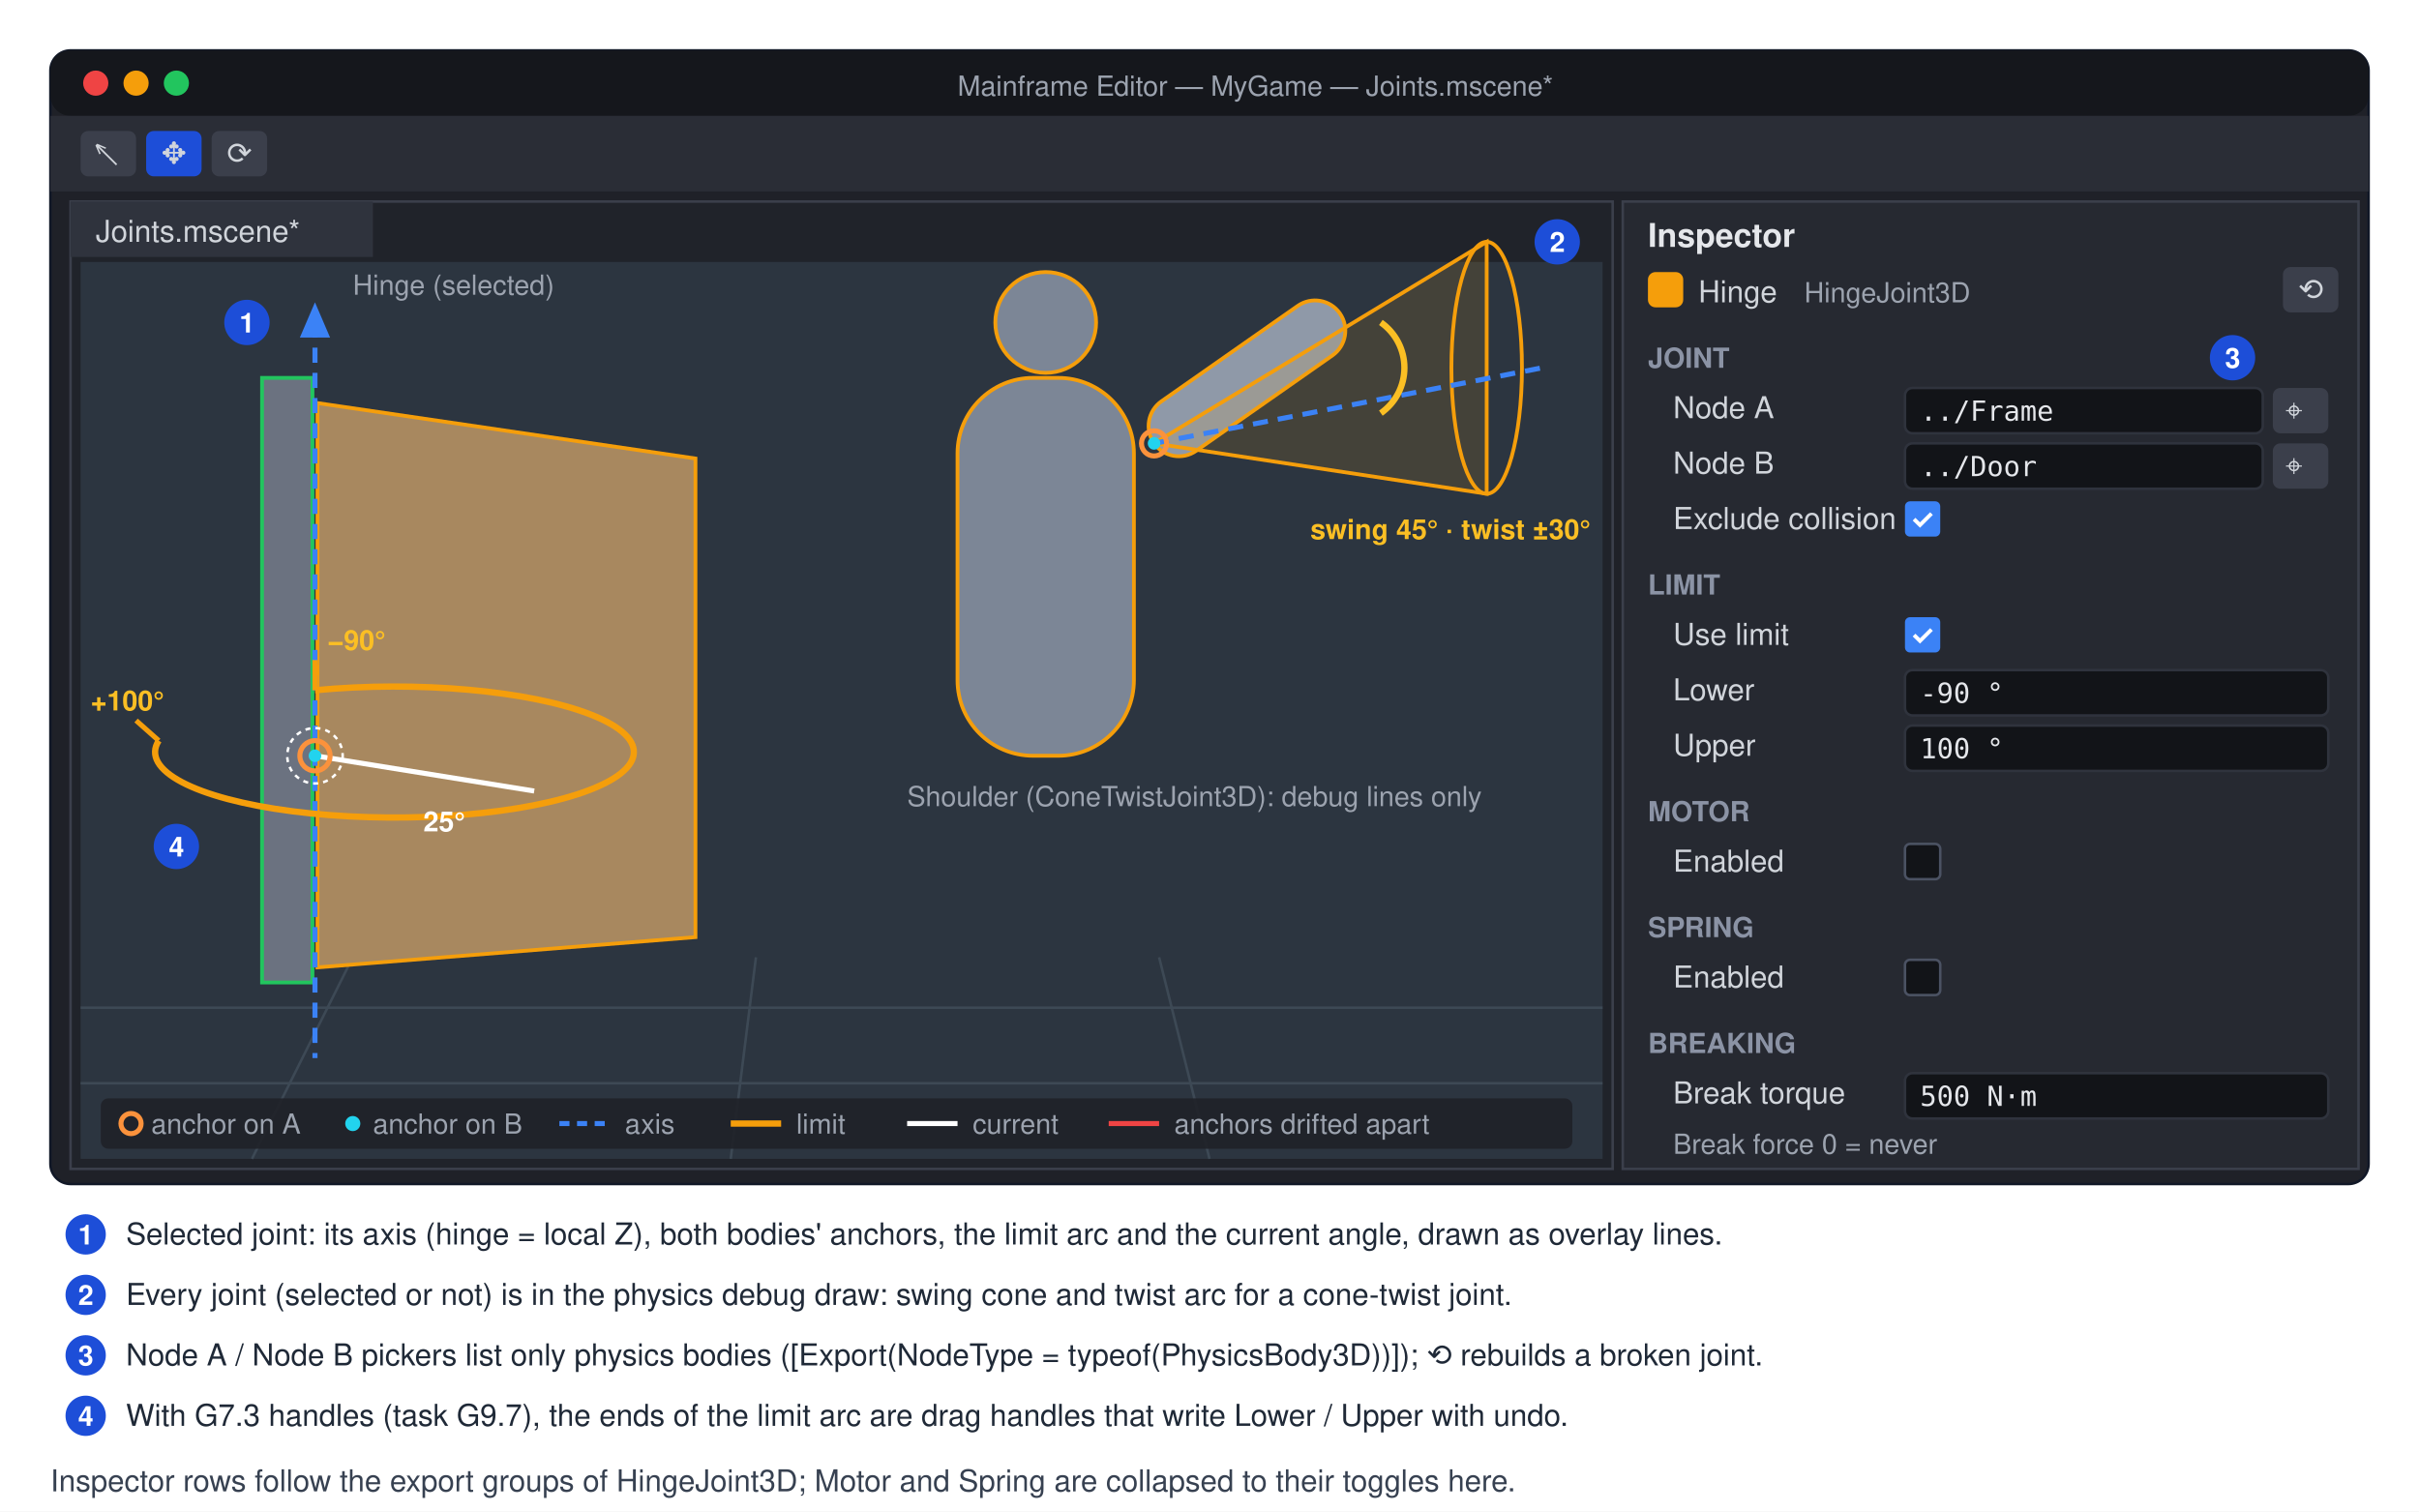
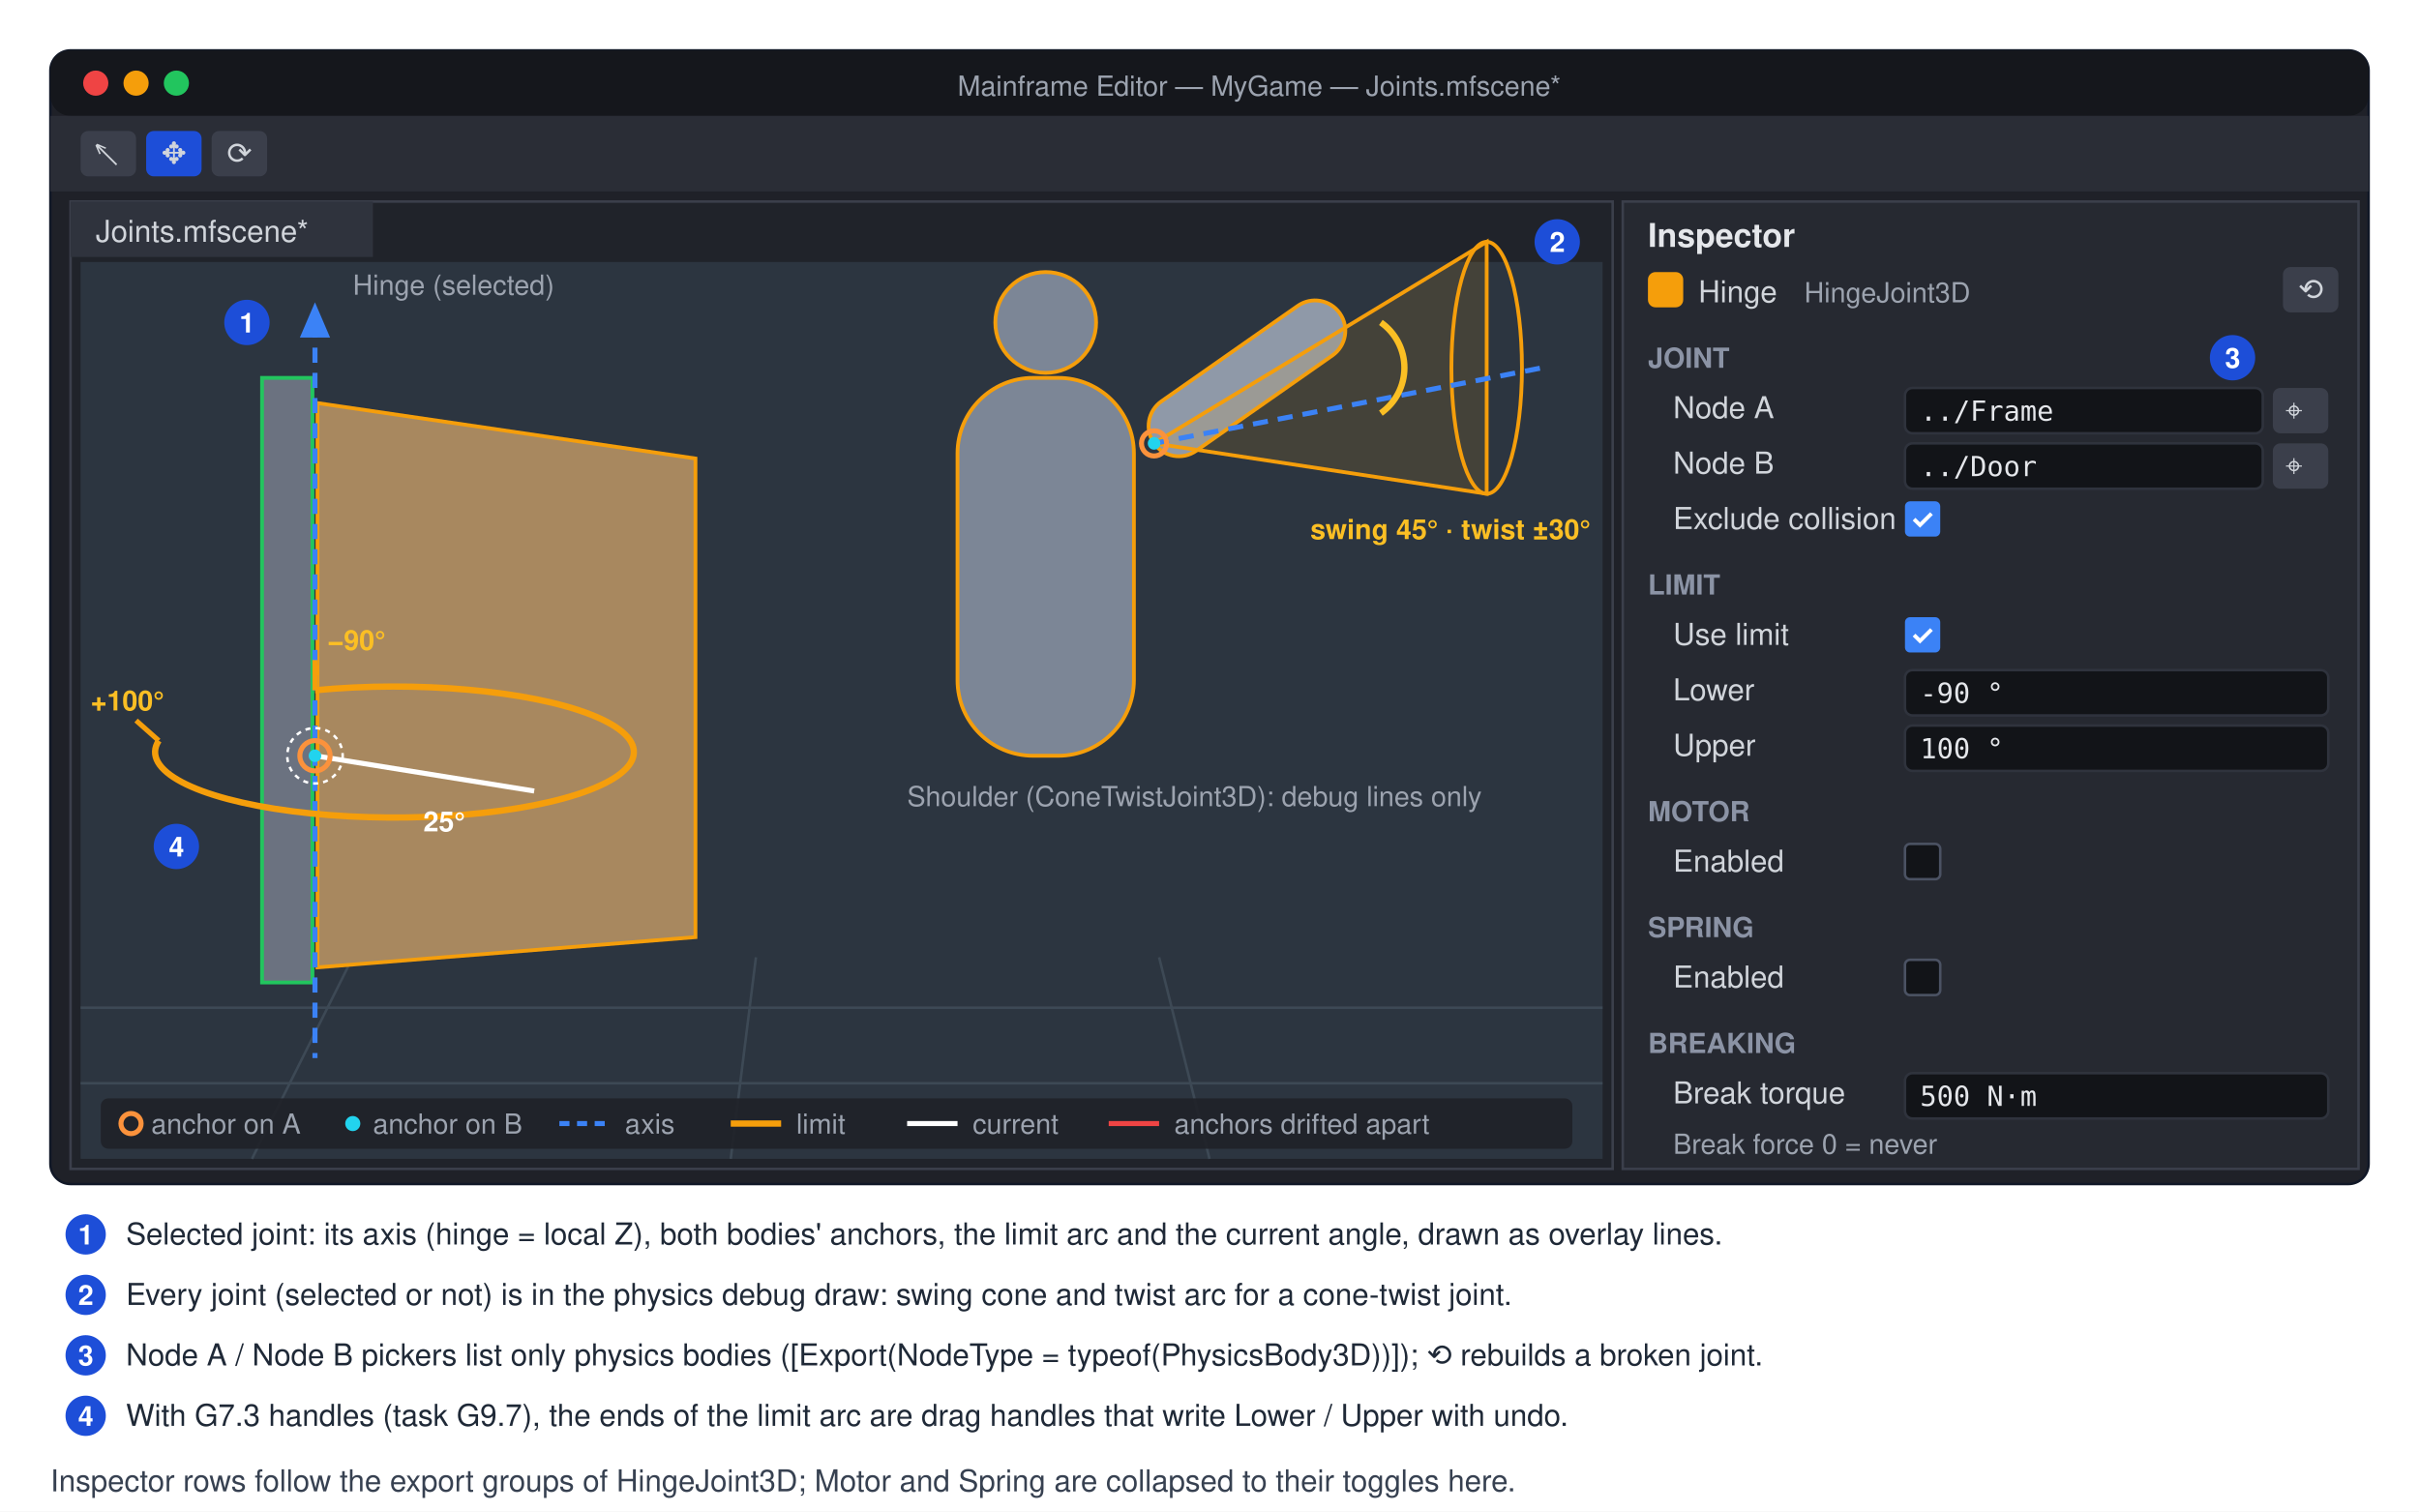
<svg xmlns="http://www.w3.org/2000/svg" viewBox="0 0 960 600" font-family="-apple-system, 'Segoe UI', Helvetica, Arial, sans-serif" font-size="13">
  <rect width="960" height="600" fill="#ffffff" />
  <style>
    .hdr{font-weight:600;font-size:13px;fill:#e5e7eb}
    .t{fill:#d1d5db;font-size:12px}
    .s{fill:#9ca3af;font-size:11px}
    .m{font-family:ui-monospace, Menlo, Consolas, monospace;font-size:11px;fill:#e5e7eb}
    .grp{fill:#8b93a5;font-size:11px;font-weight:600}
    .cap{fill:#374151;font-size:12px}
    .leg{fill:#1f2937;font-size:12px}
    .badge{fill:#1d4ed8}
    .bt{fill:#ffffff;font-size:11px;font-weight:700}
    .gl{font-size:11px;font-weight:600}
  </style>
  <rect x="20" y="20" width="920" height="450" rx="8" fill="#1f2128" stroke="#111827" />
  <rect x="20" y="20" width="920" height="26" rx="8" fill="#15171c" />
  <circle cx="38" cy="33" r="5" fill="#ef4444" />
  <circle cx="54" cy="33" r="5" fill="#f59e0b" />
  <circle cx="70" cy="33" r="5" fill="#22c55e" />
-   <text x="380" y="38" class="s">Mainframe Editor — MyGame — Joints.mscene*</text>
+   <text x="380" y="38" class="s">Mainframe Editor — MyGame — Joints.mfscene*</text>
  <rect x="20" y="46" width="920" height="30" fill="#2a2d36" />
  <rect x="32" y="52" width="22" height="18" rx="3" fill="#3b3f4b" />
  <text x="38" y="65" class="t">↖</text>
  <rect x="58" y="52" width="22" height="18" rx="3" fill="#1d4ed8" />
  <text x="64" y="65" class="t">✥</text>
  <rect x="84" y="52" width="22" height="18" rx="3" fill="#3b3f4b" />
  <text x="90" y="65" class="t">⟳</text>
  <rect x="28" y="80" width="612" height="384" fill="#20232a" stroke="#3b3f4b" />
  <rect x="28" y="80" width="120" height="22" fill="#2f333d" />
-   <text x="38" y="96" class="t">Joints.mscene*</text>
+   <text x="38" y="96" class="t">Joints.mfscene*</text>
  <rect x="32" y="104" width="604" height="356" fill="#2c3540" />
  <g stroke="#3d4955" stroke-width="1">
    <line x1="32" y1="400" x2="636" y2="400" />
    <line x1="32" y1="430" x2="636" y2="430" />
    <line x1="140" y1="380" x2="100" y2="460" />
    <line x1="300" y1="380" x2="290" y2="460" />
    <line x1="460" y1="380" x2="480" y2="460" />
  </g>
  <rect x="104" y="150" width="20" height="240" fill="#6b7280" stroke="#22c55e" stroke-width="1.5" />
  <polygon points="126,160 276,182 276,372 126,384" fill="#a8885f" stroke="#f59e0b" stroke-width="1.5" />
  <line x1="125" y1="128" x2="125" y2="420" stroke="#3b82f6" stroke-width="2" stroke-dasharray="6 4" />
  <polygon points="119,134 125,120 131,134" fill="#3b82f6" />
  <path d="M 125 300 m 0 -26 A 95 26 0 1 1 63 294" fill="none" stroke="#f59e0b" stroke-width="2.5" />
  <line x1="125" y1="274" x2="125" y2="262" stroke="#f59e0b" stroke-width="2" />
  <line x1="63" y1="294" x2="54" y2="286" stroke="#f59e0b" stroke-width="2" />
  <text x="130" y="258" class="gl" fill="#fbbf24">−90°</text>
  <text x="36" y="282" class="gl" fill="#fbbf24">+100°</text>
  <line x1="125" y1="300" x2="212" y2="314" stroke="#ffffff" stroke-width="2" />
  <text x="168" y="330" class="gl" fill="#ffffff">25°</text>
  <circle cx="125" cy="300" r="6" fill="none" stroke="#fb923c" stroke-width="2" />
  <circle cx="125" cy="300" r="2.5" fill="#22d3ee" />
  <circle cx="125" cy="300" r="11" fill="none" stroke="#ffffff" stroke-width="1" stroke-dasharray="2 2" />
  <text x="140" y="117" class="s">Hinge (selected)</text>
  <rect x="380" y="150" width="70" height="150" rx="30" fill="#7c8696" stroke="#f59e0b" stroke-width="1.5" />
  <circle cx="415" cy="128" r="20" fill="#7c8696" stroke="#f59e0b" stroke-width="1.5" />
  <g transform="rotate(-35 458 176)">
    <rect x="458" y="164" width="90" height="24" rx="12" fill="#8f99a8" stroke="#f59e0b" stroke-width="1.5" />
  </g>
  <polygon points="458,176 590,96 590,196" fill="#f59e0b" fill-opacity="0.12" stroke="#f59e0b" stroke-width="1.5" />
  <ellipse cx="590" cy="146" rx="14" ry="50" fill="none" stroke="#f59e0b" stroke-width="1.5" />
  <line x1="458" y1="176" x2="612" y2="146" stroke="#3b82f6" stroke-width="2" stroke-dasharray="6 4" />
  <path d="M 548 128 A 22 22 0 0 1 548 164" fill="none" stroke="#fbbf24" stroke-width="2.5" />
  <text x="520" y="214" class="gl" fill="#fbbf24">swing 45° · twist ±30°</text>
  <circle cx="458" cy="176" r="5" fill="none" stroke="#fb923c" stroke-width="2" />
  <circle cx="458" cy="176" r="2.5" fill="#22d3ee" />
  <text x="360" y="320" class="s">Shoulder (ConeTwistJoint3D): debug lines only</text>
  <g>
    <rect x="40" y="436" width="584" height="20" rx="3" fill="#1f2128" opacity="0.9" />
    <circle cx="52" cy="446" r="4" fill="none" stroke="#fb923c" stroke-width="2" />
    <text x="60" y="450" class="s">anchor on A</text>
    <circle cx="140" cy="446" r="3" fill="#22d3ee" />
    <text x="148" y="450" class="s">anchor on B</text>
    <line x1="222" y1="446" x2="242" y2="446" stroke="#3b82f6" stroke-width="2" stroke-dasharray="4 3" />
    <text x="248" y="450" class="s">axis</text>
    <line x1="290" y1="446" x2="310" y2="446" stroke="#f59e0b" stroke-width="2.5" />
    <text x="316" y="450" class="s">limit</text>
    <line x1="360" y1="446" x2="380" y2="446" stroke="#ffffff" stroke-width="2" />
    <text x="386" y="450" class="s">current</text>
    <line x1="440" y1="446" x2="460" y2="446" stroke="#ef4444" stroke-width="2" />
    <text x="466" y="450" class="s">anchors drifted apart</text>
  </g>
  <rect x="644" y="80" width="292" height="384" fill="#262931" stroke="#3b3f4b" />
  <text x="654" y="98" class="hdr">Inspector</text>
  <rect x="654" y="108" width="14" height="14" rx="3" fill="#f59e0b" />
  <text x="674" y="120" class="t">Hinge</text>
  <text x="716" y="120" class="s">HingeJoint3D</text>
  <rect x="906" y="106" width="22" height="18" rx="3" fill="#3b3f4b" />
  <text x="912" y="119" class="t">⟲</text>
  <text x="654" y="146" class="grp">JOINT</text>
  <text x="664" y="166" class="t">Node A</text>
  <rect x="756" y="154" width="142" height="18" rx="3" fill="#121418" stroke="#2f333d" />
  <text x="762" y="167" class="m">../Frame</text>
  <rect x="902" y="154" width="22" height="18" rx="3" fill="#3b3f4b" />
  <text x="907" y="167" class="t">⌖</text>
  <text x="664" y="188" class="t">Node B</text>
  <rect x="756" y="176" width="142" height="18" rx="3" fill="#121418" stroke="#2f333d" />
  <text x="762" y="189" class="m">../Door</text>
  <rect x="902" y="176" width="22" height="18" rx="3" fill="#3b3f4b" />
  <text x="907" y="189" class="t">⌖</text>
  <text x="664" y="210" class="t">Exclude collision</text>
  <rect x="756" y="199" width="14" height="14" rx="2" fill="#3b82f6" />
  <text x="758" y="210" class="bt">✓</text>
  <text x="654" y="236" class="grp">LIMIT</text>
  <text x="664" y="256" class="t">Use limit</text>
  <rect x="756" y="245" width="14" height="14" rx="2" fill="#3b82f6" />
  <text x="758" y="256" class="bt">✓</text>
  <text x="664" y="278" class="t">Lower</text>
  <rect x="756" y="266" width="168" height="18" rx="3" fill="#121418" stroke="#2f333d" />
  <text x="762" y="279" class="m">-90 °</text>
  <text x="664" y="300" class="t">Upper</text>
  <rect x="756" y="288" width="168" height="18" rx="3" fill="#121418" stroke="#2f333d" />
  <text x="762" y="301" class="m">100 °</text>
  <text x="654" y="326" class="grp">MOTOR</text>
  <text x="664" y="346" class="t">Enabled</text>
  <rect x="756" y="335" width="14" height="14" rx="2" fill="#121418" stroke="#4b5263" />
  <text x="654" y="372" class="grp">SPRING</text>
  <text x="664" y="392" class="t">Enabled</text>
  <rect x="756" y="381" width="14" height="14" rx="2" fill="#121418" stroke="#4b5263" />
  <text x="654" y="418" class="grp">BREAKING</text>
  <text x="664" y="438" class="t">Break torque</text>
  <rect x="756" y="426" width="168" height="18" rx="3" fill="#121418" stroke="#2f333d" />
  <text x="762" y="439" class="m">500 N·m</text>
  <text x="664" y="458" class="s">Break force 0 = never</text>
  <circle cx="98" cy="128" r="9" class="badge" />
  <text x="95" y="132" class="bt">1</text>
  <circle cx="618" cy="96" r="9" class="badge" />
  <text x="615" y="100" class="bt">2</text>
  <circle cx="886" cy="142" r="9" class="badge" />
  <text x="883" y="146" class="bt">3</text>
  <circle cx="70" cy="336" r="9" class="badge" />
  <text x="67" y="340" class="bt">4</text>
  <g>
    <circle cx="34" cy="490" r="8" class="badge" />
    <text x="31" y="494" class="bt">1</text>
    <text x="50" y="494" class="leg">Selected joint: its axis (hinge = local Z), both bodies' anchors, the limit arc and the current angle, drawn as overlay lines.</text>
    <circle cx="34" cy="514" r="8" class="badge" />
    <text x="31" y="518" class="bt">2</text>
    <text x="50" y="518" class="leg">Every joint (selected or not) is in the physics debug draw: swing cone and twist arc for a cone-twist joint.</text>
    <circle cx="34" cy="538" r="8" class="badge" />
    <text x="31" y="542" class="bt">3</text>
    <text x="50" y="542" class="leg">Node A / Node B pickers list only physics bodies ([Export(NodeType = typeof(PhysicsBody3D))]); ⟲ rebuilds a broken joint.</text>
    <circle cx="34" cy="562" r="8" class="badge" />
    <text x="31" y="566" class="bt">4</text>
    <text x="50" y="566" class="leg">With G7.3 handles (task G9.7), the ends of the limit arc are drag handles that write Lower / Upper with undo.</text>
  </g>
  <text x="20" y="592" class="cap">Inspector rows follow the export groups of HingeJoint3D; Motor and Spring are collapsed to their toggles here.</text>
</svg>
